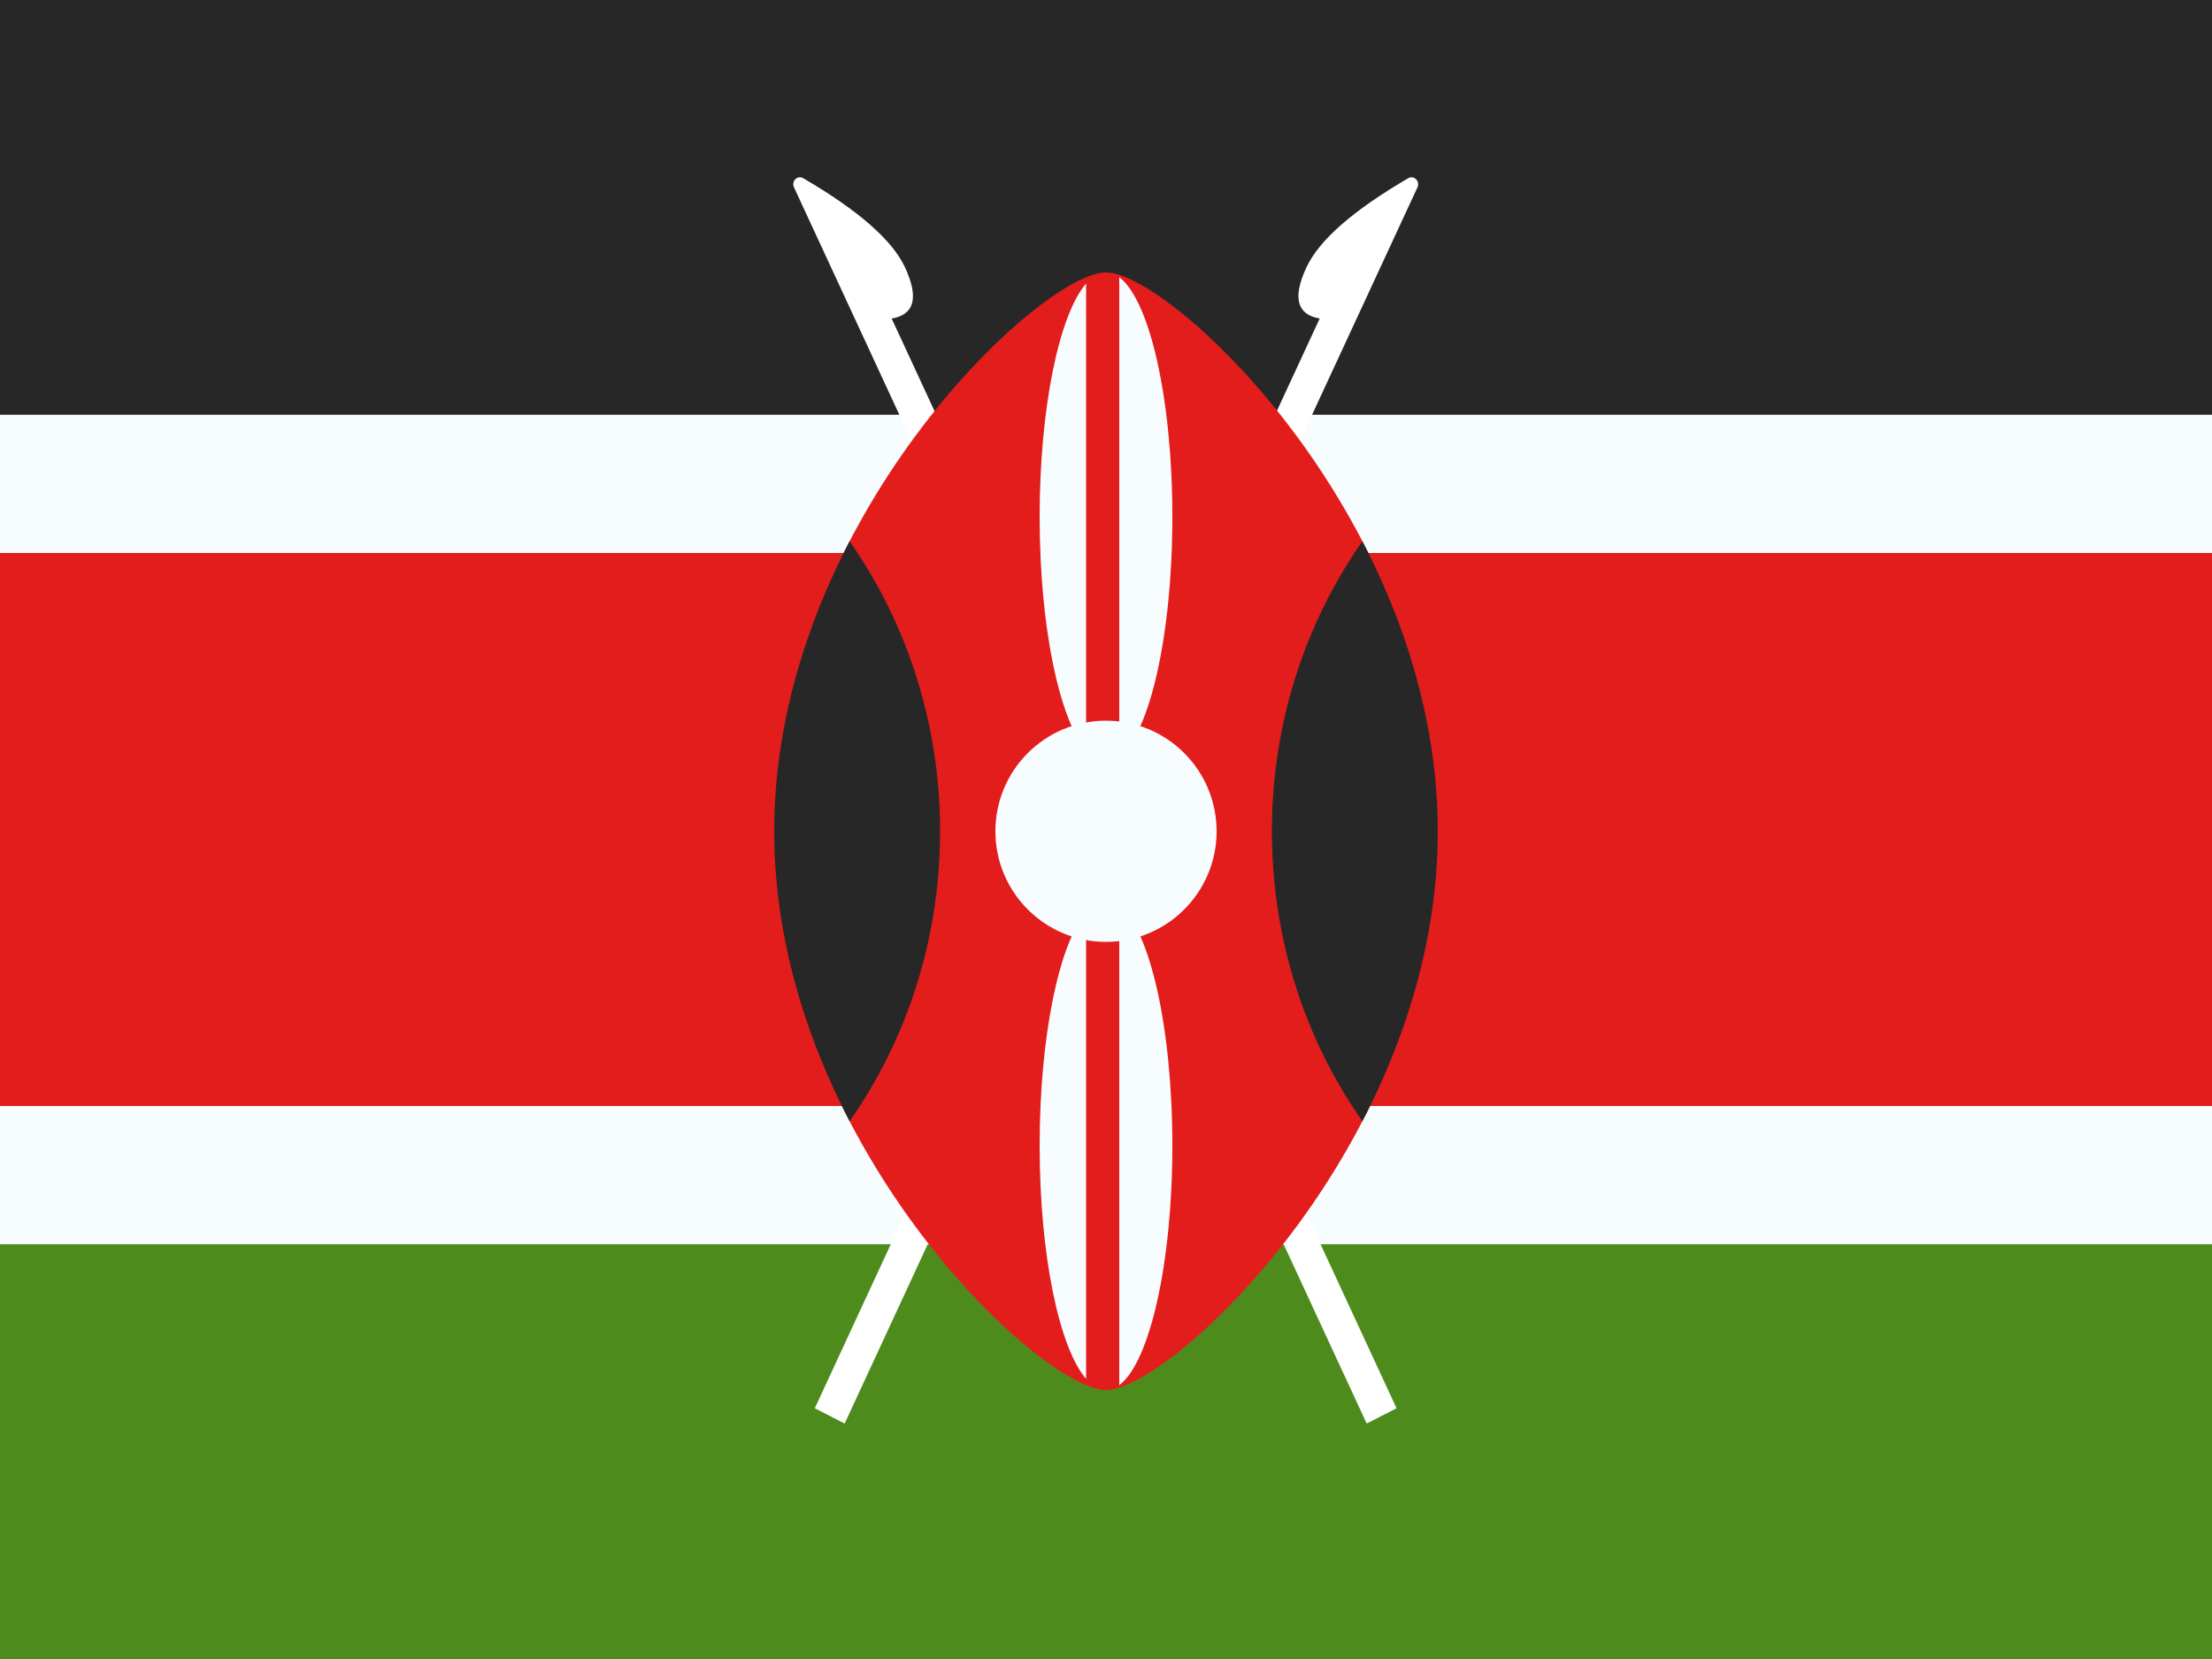
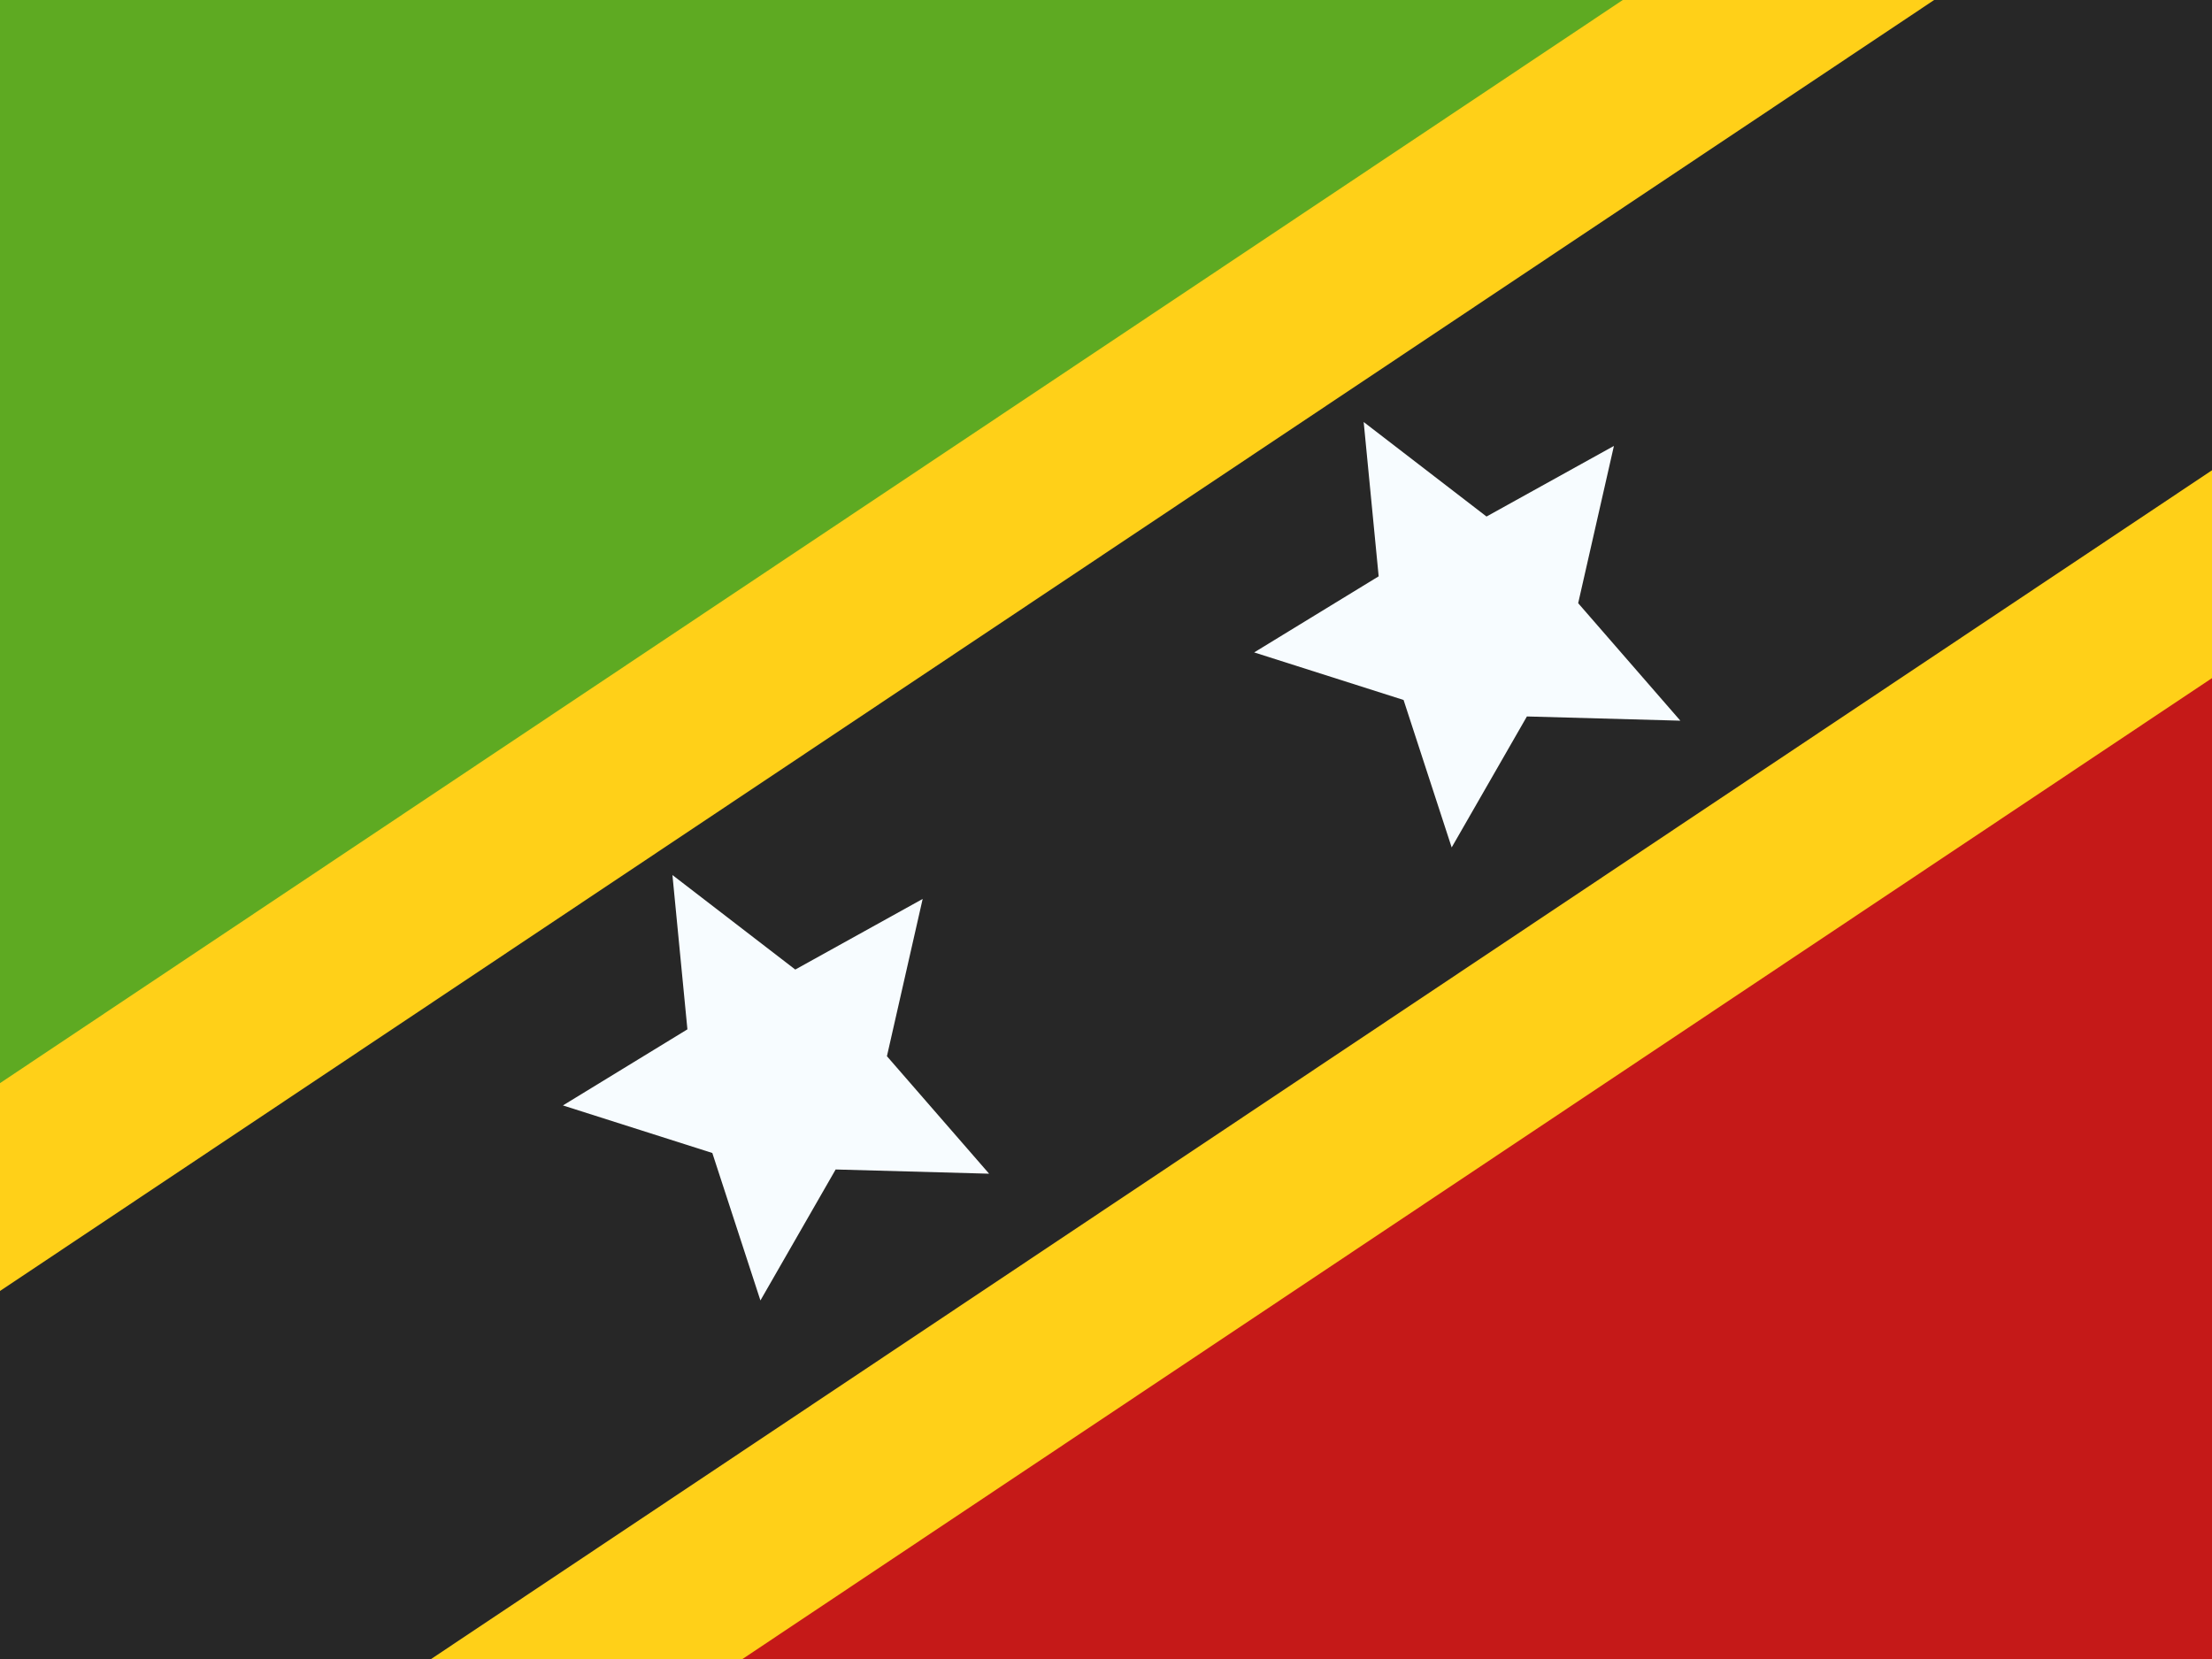
<svg xmlns="http://www.w3.org/2000/svg" xmlns:xlink="http://www.w3.org/1999/xlink" width="20" height="15" viewBox="0 0 20 15">
  <defs>
-     <rect id="kn---kenia-a" width="20" height="15" x="0" y="0" />
-     <path id="kn---kenia-c" d="M3,11.368 C3.598,11.368 6,9.106 6,6.316 C6,3.525 3.598,1.263 3,1.263 C2.402,1.263 0,3.525 0,6.316 C0,9.106 2.402,11.368 3,11.368 Z" />
+     <rect id="kn-sk---saint-kitts-and-nevis-a" width="20" height="15" x="0" y="0" />
+     <polygon id="kn-sk---saint-kitts-and-nevis-c" points="2.5 2.5 2.5 17.5 22.5 2.5" />
  </defs>
  <g fill="none" fill-rule="evenodd">
-     <mask id="kn---kenia-b" fill="#fff">
-       <use xlink:href="#kn---kenia-a" />
+     <mask id="kn-sk---saint-kitts-and-nevis-b" fill="#fff">
+       <use xlink:href="#kn-sk---saint-kitts-and-nevis-a" />
    </mask>
-     <g mask="url(#kn---kenia-b)">
-       <g transform="translate(0 -.1)">
-         <rect width="20" height="5" y=".1" fill="#272727" />
-         <rect width="20" height="5" y="10.1" fill="#4E8B1D" />
-         <rect width="21.25" height="6.25" x="-.625" y="4.475" fill="#E31D1C" fill-rule="nonzero" stroke="#F7FCFF" stroke-width="1.25" />
+     <g mask="url(#kn-sk---saint-kitts-and-nevis-b)">
+       <g transform="translate(-2.5 -2.5)">
+         <rect width="20" height="15" x="2.5" y="2.5" fill="#C51918" />
+         <use fill="#5EAA22" xlink:href="#kn-sk---saint-kitts-and-nevis-c" />
+         <path fill="#272727" fill-rule="nonzero" stroke="#FFD018" stroke-width="1.563" d="M3.35,20.474 L-1.03,15.589 L22.946,-0.414 L27.325,4.471 L3.35,20.474 Z" />
+         <polygon fill="#F7FCFF" points="9.489 13.221 8.32 13.927 8.586 12.55 7.613 11.519 8.931 11.463 9.489 10.177 10.046 11.463 11.363 11.463 10.391 12.55 10.684 13.927" transform="rotate(-29 9.488 12.052)" />
+         <polygon fill="#F7FCFF" points="15.739 9.125 14.57 9.831 14.836 8.454 13.863 7.423 15.181 7.367 15.739 6.081 16.296 7.367 17.613 7.367 16.641 8.454 16.934 9.831" transform="rotate(-29 15.738 7.956)" />
      </g>
-     </g>
-     <g transform="translate(7 1.2)">
-       <path fill="#FFF" fill-rule="nonzero" d="M4.812,1.218 C4.926,0.972 5.233,0.703 5.733,0.411 C5.75,0.401 5.771,0.4 5.788,0.409 C5.818,0.425 5.831,0.463 5.816,0.494 L0.637,11.671 L0.367,11.533 L4.932,1.68 C4.726,1.645 4.685,1.491 4.812,1.218 Z" />
-       <path fill="#FFF" fill-rule="nonzero" d="M1.183,1.218 C1.309,1.491 1.269,1.645 1.062,1.68 L5.627,11.533 L5.357,11.671 L0.179,0.494 C0.164,0.463 0.176,0.425 0.206,0.409 C0.224,0.4 0.245,0.401 0.262,0.411 C0.762,0.703 1.069,0.972 1.183,1.218 Z" />
-       <mask id="kn---kenia-d" fill="#fff">
-         <use xlink:href="#kn---kenia-c" />
-       </mask>
-       <use fill="#E31D1C" xlink:href="#kn---kenia-c" />
-       <ellipse cx="-2.7" cy="6.316" fill="#272727" fill-rule="nonzero" mask="url(#kn---kenia-d)" rx="4.2" ry="4.421" />
-       <ellipse cx="8.7" cy="6.316" fill="#272727" fill-rule="nonzero" mask="url(#kn---kenia-d)" rx="4.2" ry="4.421" />
-       <path fill="#F7FCFF" fill-rule="nonzero" d="M2.82,5.583 C2.577,5.301 2.4,4.463 2.4,3.474 C2.4,2.484 2.577,1.646 2.82,1.364 L2.82,5.583 Z M3.12,1.307 C3.394,1.512 3.6,2.404 3.6,3.474 C3.6,4.543 3.394,5.435 3.12,5.64 L3.12,1.307 Z M2.82,11.267 C2.577,10.986 2.4,10.148 2.4,9.158 C2.4,8.168 2.577,7.33 2.82,7.049 L2.82,11.267 Z M3.12,6.992 C3.394,7.196 3.6,8.088 3.6,9.158 C3.6,10.227 3.394,11.119 3.12,11.324 L3.12,6.992 Z" mask="url(#kn---kenia-d)" />
-       <ellipse cx="3" cy="6.316" fill="#F7FCFF" fill-rule="nonzero" mask="url(#kn---kenia-d)" rx="1" ry="1" transform="matrix(1 0 0 -1 0 12.632)" />
    </g>
  </g>
</svg>
